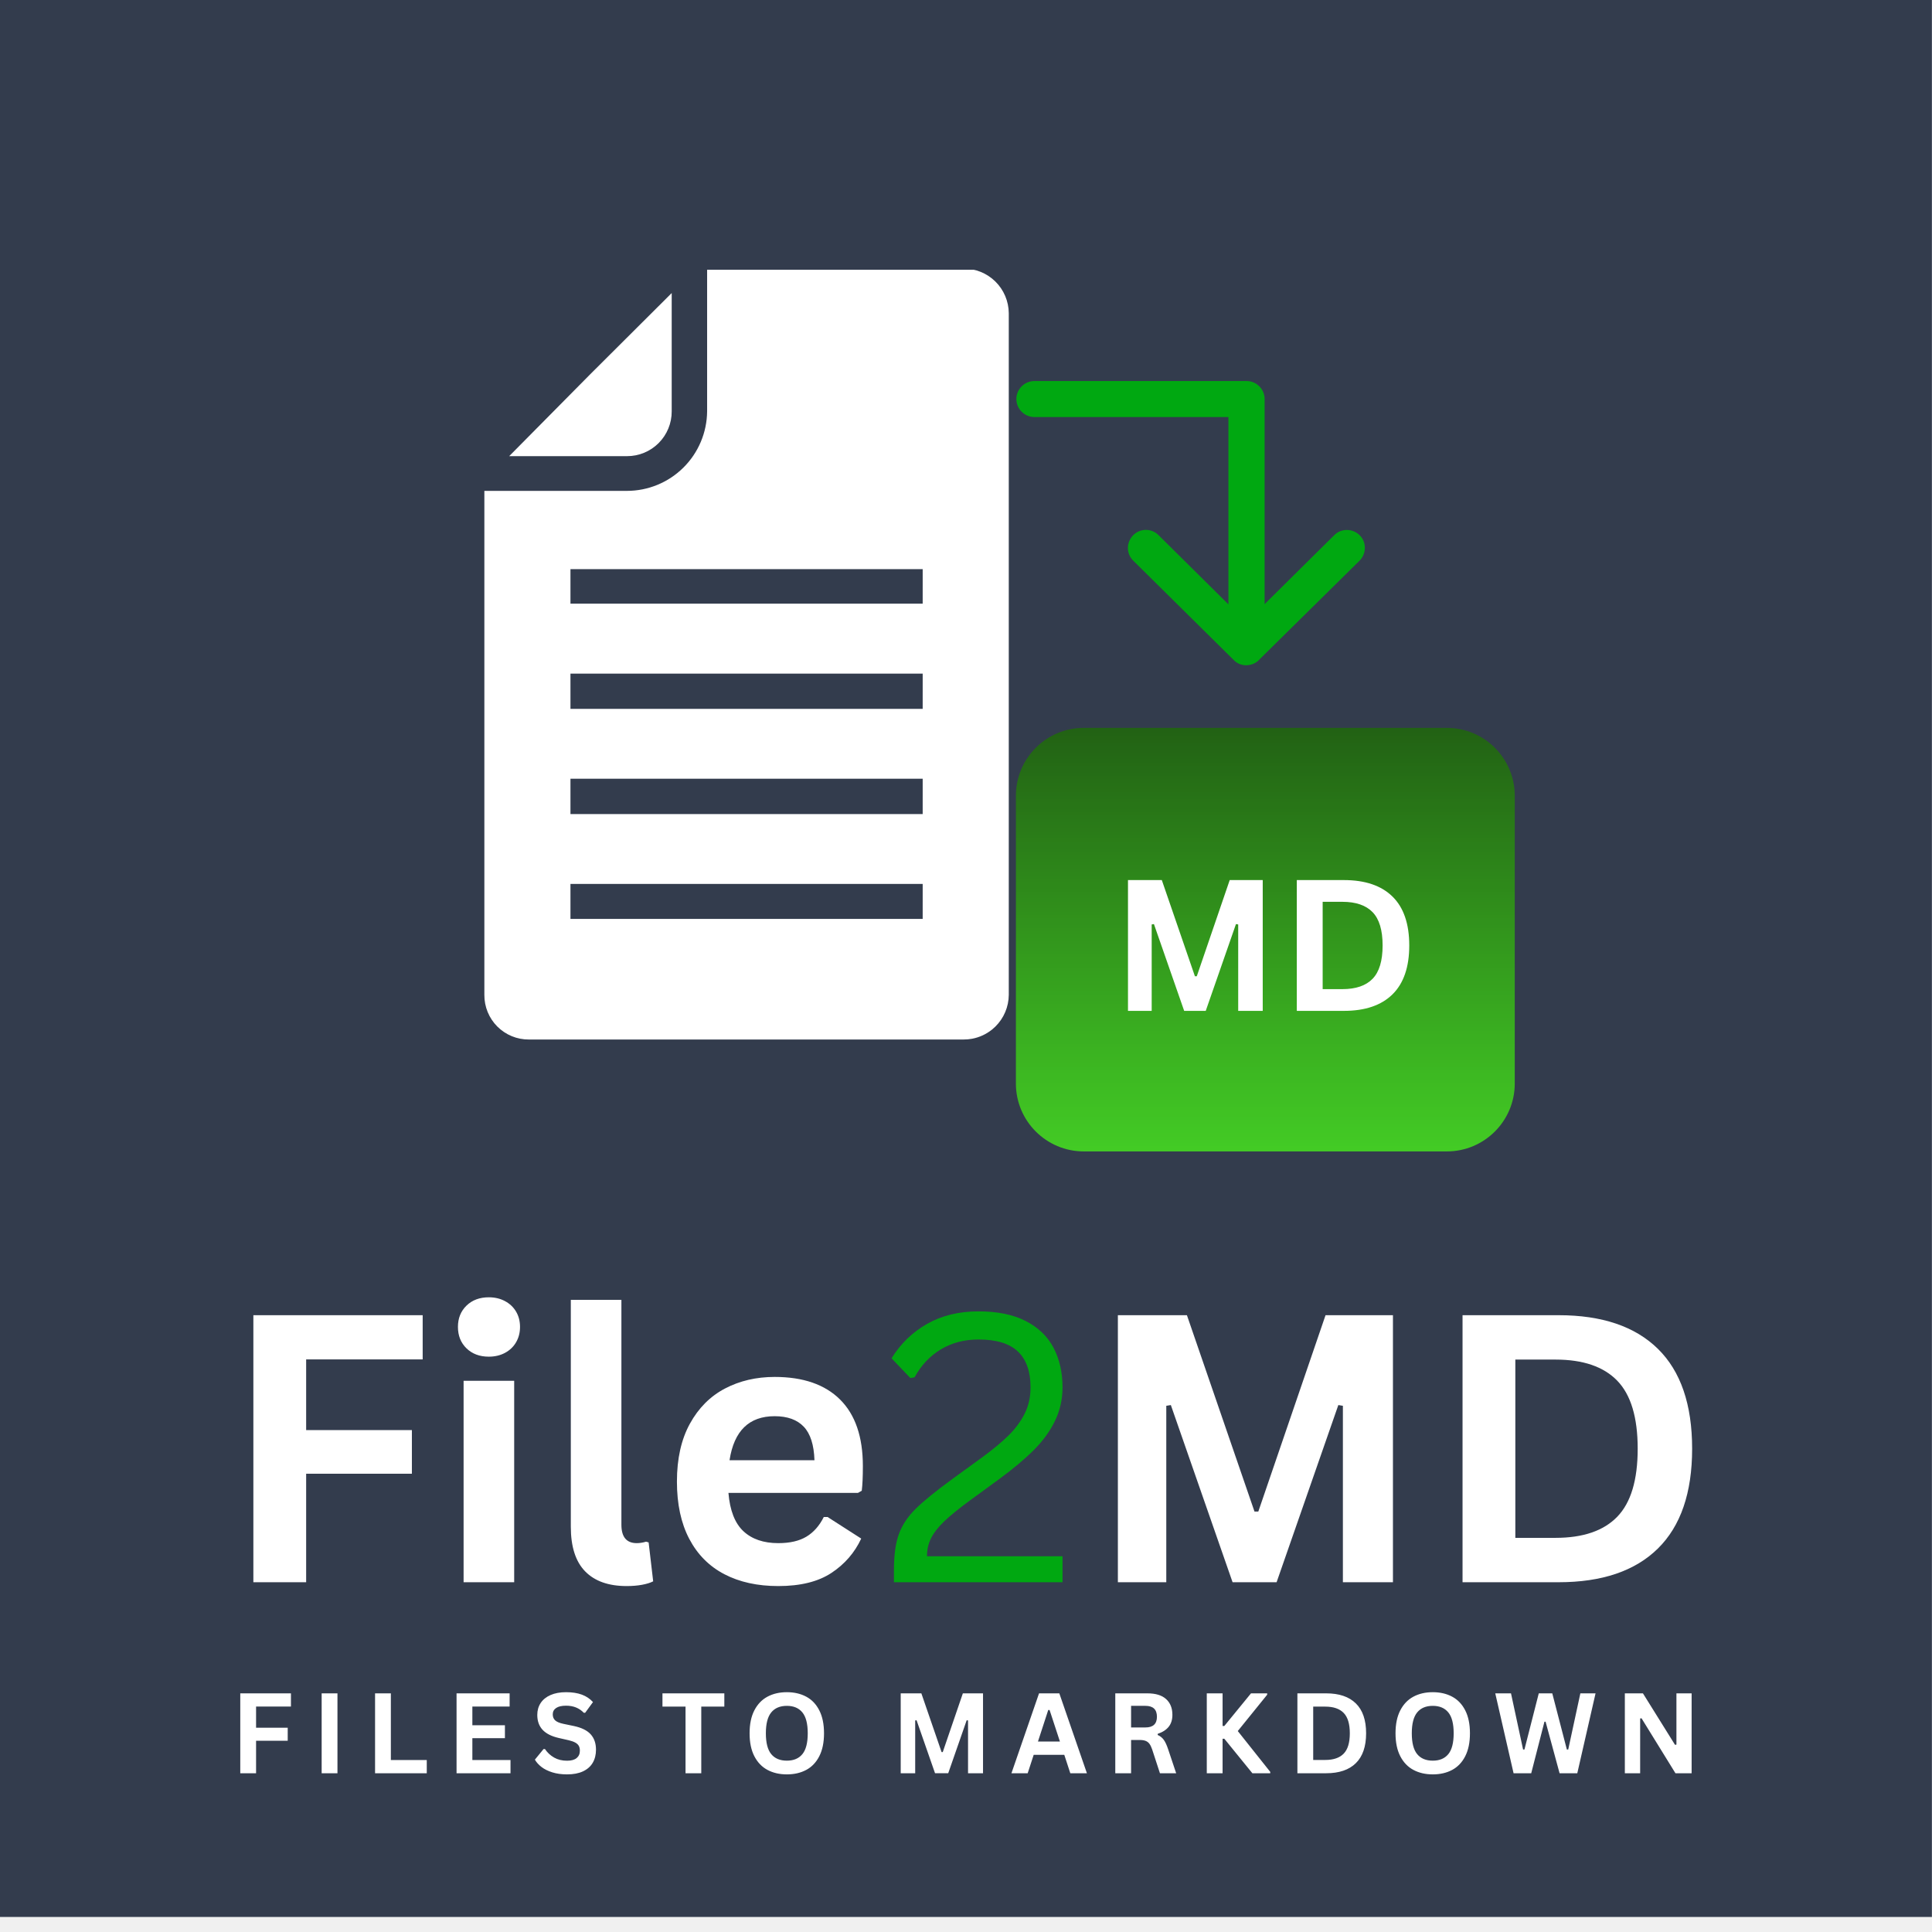
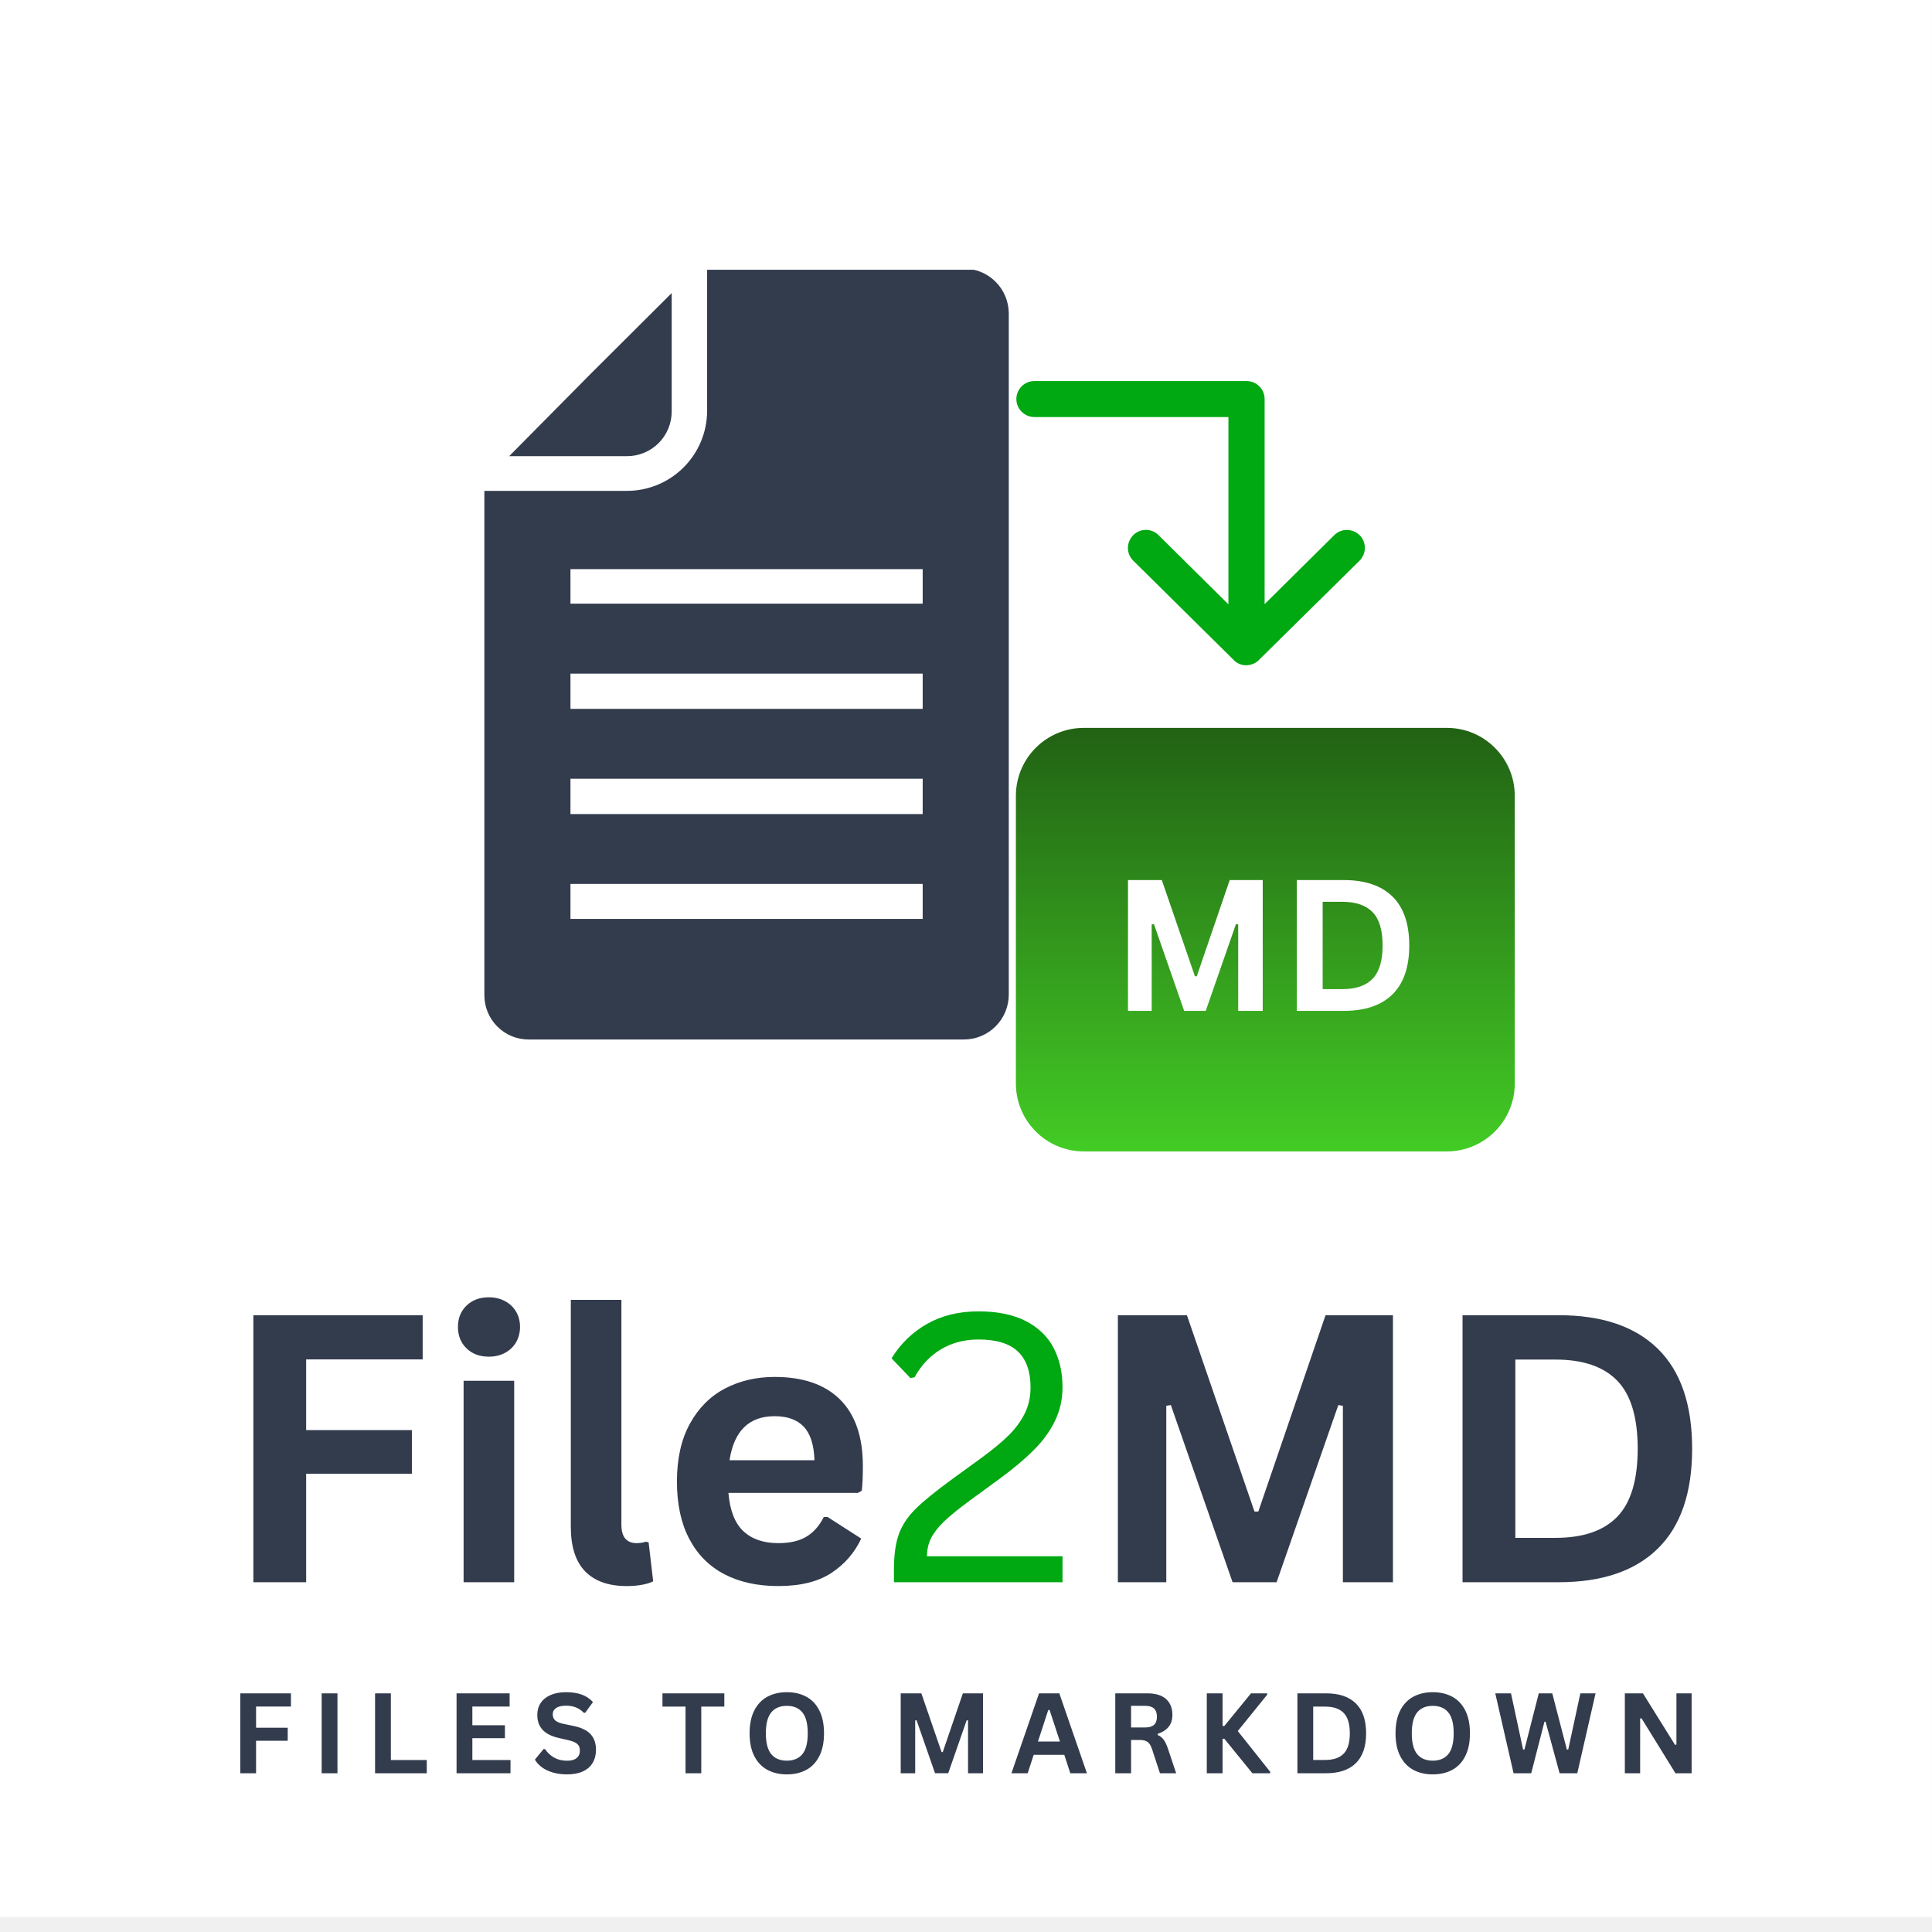
<svg xmlns="http://www.w3.org/2000/svg" width="2048" height="2048" viewBox="0 0 1536 1536">
  <defs>
    <clipPath id="a">
      <path d="M0 0h1536v1524.02H0Zm0 0" />
    </clipPath>
    <clipPath id="c">
      <path d="M0 0h1536v1524.02H0Zm0 0" />
    </clipPath>
    <clipPath id="b">
      <path d="M0 0h1536v1525H0z" />
    </clipPath>
    <clipPath id="d">
      <path d="M808 302.95h278V528.7H808Zm0 0" />
    </clipPath>
    <clipPath id="e">
      <path d="M385 214.465h418V827H385Zm0 0" />
    </clipPath>
    <clipPath id="f">
      <path d="M807.664 578.688h397.227V915.41H807.664Zm0 0" />
    </clipPath>
    <clipPath id="g">
      <path d="M861.664 578.688h288.621c29.82 0 54 24.175 54 54V861.41c0 29.82-24.18 54-54 54h-288.62c-29.825 0-54-24.18-54-54V632.688c0-29.825 24.175-54 54-54m0 0" />
    </clipPath>
    <clipPath id="i">
      <path d="M.664.688h396.613V337.41H.664Zm0 0" />
    </clipPath>
    <clipPath id="j">
      <path d="M54.664.688h288.621c29.82 0 54 24.175 54 54V283.41c0 29.82-24.18 54-54 54H54.665c-29.825 0-54-24.18-54-54V54.687c0-29.824 24.175-54 54-54m0 0" />
    </clipPath>
    <clipPath id="h">
      <path d="M0 0h398v338H0z" />
    </clipPath>
    <linearGradient id="k" x1="150.77" x2="150.77" y1="0" y2="256" gradientTransform="translate(.656 .686)scale(1.31532)" gradientUnits="userSpaceOnUse">
      <stop offset="0" stop-color="#226214" />
      <stop offset=".008" stop-color="#226214" />
      <stop offset=".016" stop-color="#226314" />
      <stop offset=".023" stop-color="#236414" />
      <stop offset=".031" stop-color="#236514" />
      <stop offset=".039" stop-color="#236615" />
      <stop offset=".047" stop-color="#236715" />
      <stop offset=".055" stop-color="#246715" />
      <stop offset=".063" stop-color="#246815" />
      <stop offset=".07" stop-color="#246915" />
      <stop offset=".078" stop-color="#246a15" />
      <stop offset=".086" stop-color="#256b15" />
      <stop offset=".094" stop-color="#256c16" />
      <stop offset=".102" stop-color="#256c16" />
      <stop offset=".109" stop-color="#256d16" />
      <stop offset=".117" stop-color="#266e16" />
      <stop offset=".125" stop-color="#266f16" />
      <stop offset=".133" stop-color="#267016" />
      <stop offset=".141" stop-color="#277016" />
      <stop offset=".148" stop-color="#277116" />
      <stop offset=".156" stop-color="#277217" />
      <stop offset=".164" stop-color="#277317" />
      <stop offset=".172" stop-color="#287417" />
      <stop offset=".18" stop-color="#287517" />
      <stop offset=".188" stop-color="#287517" />
      <stop offset=".195" stop-color="#287617" />
      <stop offset=".203" stop-color="#297717" />
      <stop offset=".211" stop-color="#297818" />
      <stop offset=".219" stop-color="#297918" />
      <stop offset=".227" stop-color="#297a18" />
      <stop offset=".234" stop-color="#2a7a18" />
      <stop offset=".242" stop-color="#2a7b18" />
      <stop offset=".25" stop-color="#2a7c18" />
      <stop offset=".258" stop-color="#2a7d18" />
      <stop offset=".266" stop-color="#2b7e18" />
      <stop offset=".273" stop-color="#2b7f19" />
      <stop offset=".281" stop-color="#2b7f19" />
      <stop offset=".289" stop-color="#2b8019" />
      <stop offset=".297" stop-color="#2c8119" />
      <stop offset=".305" stop-color="#2c8219" />
      <stop offset=".313" stop-color="#2c8319" />
      <stop offset=".32" stop-color="#2c8419" />
      <stop offset=".328" stop-color="#2d841a" />
      <stop offset=".336" stop-color="#2d851a" />
      <stop offset=".344" stop-color="#2d861a" />
      <stop offset=".352" stop-color="#2d871a" />
      <stop offset=".359" stop-color="#2e881a" />
      <stop offset=".367" stop-color="#2e891a" />
      <stop offset=".375" stop-color="#2e891a" />
      <stop offset=".383" stop-color="#2e8a1a" />
      <stop offset=".391" stop-color="#2f8b1b" />
      <stop offset=".398" stop-color="#2f8c1b" />
      <stop offset=".406" stop-color="#2f8d1b" />
      <stop offset=".414" stop-color="#308d1b" />
      <stop offset=".422" stop-color="#308e1b" />
      <stop offset=".43" stop-color="#308f1b" />
      <stop offset=".438" stop-color="#30901b" />
      <stop offset=".445" stop-color="#31911b" />
      <stop offset=".453" stop-color="#31921c" />
      <stop offset=".461" stop-color="#31921c" />
      <stop offset=".469" stop-color="#31931c" />
      <stop offset=".477" stop-color="#32941c" />
      <stop offset=".484" stop-color="#32951c" />
      <stop offset=".492" stop-color="#32961c" />
      <stop offset=".5" stop-color="#32971c" />
      <stop offset=".508" stop-color="#33971d" />
      <stop offset=".516" stop-color="#33981d" />
      <stop offset=".523" stop-color="#33991d" />
      <stop offset=".531" stop-color="#339a1d" />
      <stop offset=".539" stop-color="#349b1d" />
      <stop offset=".547" stop-color="#349c1d" />
      <stop offset=".555" stop-color="#349c1d" />
      <stop offset=".563" stop-color="#349d1d" />
      <stop offset=".57" stop-color="#359e1e" />
      <stop offset=".578" stop-color="#359f1e" />
      <stop offset=".586" stop-color="#35a01e" />
      <stop offset=".594" stop-color="#35a11e" />
      <stop offset=".602" stop-color="#36a11e" />
      <stop offset=".609" stop-color="#36a21e" />
      <stop offset=".617" stop-color="#36a31e" />
      <stop offset=".625" stop-color="#36a41f" />
      <stop offset=".633" stop-color="#37a51f" />
      <stop offset=".641" stop-color="#37a51f" />
      <stop offset=".648" stop-color="#37a61f" />
      <stop offset=".656" stop-color="#38a71f" />
      <stop offset=".664" stop-color="#38a81f" />
      <stop offset=".672" stop-color="#38a91f" />
      <stop offset=".68" stop-color="#38aa1f" />
      <stop offset=".688" stop-color="#39aa20" />
      <stop offset=".695" stop-color="#39ab20" />
      <stop offset=".703" stop-color="#39ac20" />
      <stop offset=".711" stop-color="#39ad20" />
      <stop offset=".719" stop-color="#3aae20" />
      <stop offset=".727" stop-color="#3aaf20" />
      <stop offset=".734" stop-color="#3aaf20" />
      <stop offset=".742" stop-color="#3ab021" />
      <stop offset=".75" stop-color="#3bb121" />
      <stop offset=".758" stop-color="#3bb221" />
      <stop offset=".766" stop-color="#3bb321" />
      <stop offset=".773" stop-color="#3bb421" />
      <stop offset=".781" stop-color="#3cb421" />
      <stop offset=".789" stop-color="#3cb521" />
      <stop offset=".797" stop-color="#3cb621" />
      <stop offset=".805" stop-color="#3cb722" />
      <stop offset=".813" stop-color="#3db822" />
      <stop offset=".82" stop-color="#3db922" />
      <stop offset=".828" stop-color="#3db922" />
      <stop offset=".836" stop-color="#3dba22" />
      <stop offset=".844" stop-color="#3ebb22" />
      <stop offset=".852" stop-color="#3ebc22" />
      <stop offset=".859" stop-color="#3ebd23" />
      <stop offset=".867" stop-color="#3ebe23" />
      <stop offset=".875" stop-color="#3fbe23" />
      <stop offset=".883" stop-color="#3fbf23" />
      <stop offset=".891" stop-color="#3fc023" />
      <stop offset=".898" stop-color="#40c123" />
      <stop offset=".906" stop-color="#40c223" />
      <stop offset=".914" stop-color="#40c223" />
      <stop offset=".922" stop-color="#40c324" />
      <stop offset=".93" stop-color="#41c424" />
      <stop offset=".938" stop-color="#41c524" />
      <stop offset=".945" stop-color="#41c624" />
      <stop offset=".953" stop-color="#41c724" />
      <stop offset=".961" stop-color="#42c724" />
      <stop offset=".969" stop-color="#42c824" />
      <stop offset=".977" stop-color="#42c925" />
      <stop offset=".984" stop-color="#42ca25" />
      <stop offset=".992" stop-color="#43cb25" />
      <stop offset="1" stop-color="#43cc25" />
    </linearGradient>
  </defs>
  <g clip-path="url(#a)">
    <g clip-path="url(#b)">
      <g clip-path="url(#c)">
-         <path fill="#333c4d" d="M0 0h1535.926v1524.02H0Zm0 0" />
+         <path fill="#fff" d="M0 0h1535.926v1524.02H0Zm0 0" />
      </g>
    </g>
  </g>
  <g clip-path="url(#d)">
-     <path fill="#00a811" d="M990.93 528.922c.539 0 1.074-.18 1.61-.18.358 0 .714 0 1.073-.18 3.04-.535 5.899-2.144 7.864-4.468l79.378-78.301c5.543-5.543 5.72-14.66.18-20.203-5.543-5.543-14.66-5.723-20.203-.18l-55.422 54.883V317.25c0-7.863-6.433-14.3-14.3-14.3H822.343c-7.864 0-14.301 6.437-14.301 14.3 0 7.867 6.437 14.305 14.3 14.305H976.63v148.918l-55.602-55.063c-5.539-5.543-14.656-5.543-20.199.18-2.683 2.86-4.113 6.433-4.113 10.012 0 3.753 1.43 7.328 4.293 10.191l79.91 79.016c2.684 2.863 6.437 4.113 10.012 4.113m0 0" />
+     <path fill="#00a811" d="M990.93 528.922c.539 0 1.074-.18 1.61-.18.358 0 .714 0 1.073-.18 3.04-.535 5.899-2.144 7.864-4.468l79.378-78.301c5.543-5.543 5.72-14.66.18-20.203-5.543-5.543-14.66-5.723-20.203-.18l-55.422 54.883V317.25c0-7.863-6.433-14.3-14.3-14.3H822.343c-7.864 0-14.301 6.437-14.301 14.3 0 7.867 6.437 14.305 14.3 14.305H976.63v148.918l-55.602-55.063c-5.539-5.543-14.656-5.543-20.199.18-2.683 2.86-4.113 6.433-4.113 10.012 0 3.753 1.43 7.328 4.293 10.187l79.91 79.02c2.684 2.863 6.437 4.113 10.012 4.113m0 0" />
  </g>
  <g clip-path="url(#e)">
-     <path fill="#fff" d="M765.95 213.54H562.18v113.523a65 65 0 0 1-.36 6.207 64 64 0 0 1-.965 6.144 66 66 0 0 1-1.554 6.024 65 65 0 0 1-2.137 5.84 65 65 0 0 1-2.695 5.605 65 65 0 0 1-3.227 5.316 64 64 0 0 1-3.73 4.977 65 65 0 0 1-4.2 4.59 63 63 0 0 1-4.625 4.156 64 64 0 0 1-5.003 3.691 65 65 0 0 1-5.344 3.184 65 65 0 0 1-5.63 2.648 63.88 63.88 0 0 1-11.89 3.594 64 64 0 0 1-6.152.91 64 64 0 0 1-6.211.313H385.086v400.742q-.01 1.74.148 3.48.159 1.735.493 3.446.328 1.715.828 3.383.498 1.674 1.16 3.285a35 35 0 0 0 1.48 3.156 34 34 0 0 0 1.782 2.988 36 36 0 0 0 2.07 2.805 37 37 0 0 0 2.336 2.582 35.6 35.6 0 0 0 5.383 4.41 35 35 0 0 0 6.14 3.266q1.61.667 3.285 1.164 1.67.499 3.38.832 1.712.332 3.449.496 1.734.159 3.48.148h345.45a35.937 35.937 0 0 0 6.98-.625 35.72 35.72 0 0 0 15.77-7.293 36 36 0 0 0 2.62-2.332 37 37 0 0 0 2.375-2.582 35.378 35.378 0 0 0 3.945-5.793 35 35 0 0 0 1.528-3.16 35 35 0 0 0 1.21-3.293 35.2 35.2 0 0 0 1.427-6.86q.186-1.745.203-3.503V248.949a36 36 0 0 0-.203-3.5 36 36 0 0 0-.551-3.465 35 35 0 0 0-.883-3.39 35 35 0 0 0-1.21-3.293 36 36 0 0 0-1.528-3.156 36 36 0 0 0-3.946-5.79 36.158 36.158 0 0 0-5-4.906 35 35 0 0 0-2.835-2.062 34 34 0 0 0-3.024-1.778 35 35 0 0 0-3.183-1.472 37 37 0 0 0-3.313-1.153 36.027 36.027 0 0 0-6.879-1.305 35 35 0 0 0-3.504-.14m-32.388 517.01H453.536v-27.784h280.028Zm0-83.359H453.536v-28.093h280.028Zm0-83.636H453.536V535.55h280.028Zm0-83.637H453.536v-27.445h280.028Zm0 0" />
+     <path fill="#333c4d" d="M765.95 213.54H562.18v113.523a65 65 0 0 1-.36 6.207 64 64 0 0 1-.965 6.144 66 66 0 0 1-1.554 6.024 65 65 0 0 1-2.137 5.84 65 65 0 0 1-2.695 5.605 65 65 0 0 1-3.227 5.316 64 64 0 0 1-3.73 4.977 65 65 0 0 1-4.2 4.59 63 63 0 0 1-4.625 4.156 64 64 0 0 1-5.003 3.691 65 65 0 0 1-5.344 3.184 65 65 0 0 1-5.63 2.648 63.88 63.88 0 0 1-11.89 3.594 64 64 0 0 1-6.152.91 64 64 0 0 1-6.211.313H385.086v400.742q-.01 1.74.148 3.48.159 1.735.493 3.446.328 1.715.828 3.383.498 1.674 1.16 3.285a35 35 0 0 0 1.48 3.156 34 34 0 0 0 1.782 2.988 36 36 0 0 0 2.07 2.805 37 37 0 0 0 2.336 2.582 35.6 35.6 0 0 0 5.383 4.41 35 35 0 0 0 6.14 3.266q1.61.667 3.285 1.164 1.67.499 3.38.832 1.712.332 3.449.496 1.734.159 3.48.148h345.45a35.937 35.937 0 0 0 6.98-.625 35.72 35.72 0 0 0 15.77-7.293 36 36 0 0 0 2.62-2.332 37 37 0 0 0 2.375-2.582 35.378 35.378 0 0 0 3.945-5.793 35 35 0 0 0 1.528-3.16 35 35 0 0 0 1.21-3.293 35.2 35.2 0 0 0 1.427-6.86q.186-1.745.203-3.503V248.949a36 36 0 0 0-.203-3.5 36 36 0 0 0-.551-3.465 35 35 0 0 0-.883-3.39 35 35 0 0 0-1.21-3.293 36 36 0 0 0-1.528-3.156 36 36 0 0 0-3.946-5.79 36.158 36.158 0 0 0-5-4.906 35 35 0 0 0-2.835-2.062 34 34 0 0 0-3.024-1.778 35 35 0 0 0-3.183-1.472 37 37 0 0 0-3.313-1.153 36.027 36.027 0 0 0-6.879-1.305 35 35 0 0 0-3.504-.14m-32.388 517.01H453.536v-27.784h280.028Zm0-83.359H453.536v-28.093h280.028Zm0-83.636H453.536V535.55h280.028Zm0-83.637H453.536v-27.445h280.028Zm0 0" />
  </g>
-   <path fill="#fff" d="M534.023 327.063v-94.075l-64.836 64.621-64.37 65.051h93.64a35.514 35.514 0 0 0 6.95-.672 35 35 0 0 0 6.683-2.015 35 35 0 0 0 3.16-1.493 35 35 0 0 0 2.996-1.793 35.8 35.8 0 0 0 5.399-4.43 35.446 35.446 0 0 0 7.703-11.562 35 35 0 0 0 2.011-6.683 34 34 0 0 0 .504-3.461q.165-1.741.16-3.488m0 0" />
+   <path fill="#333c4d" d="M534.023 327.063v-94.075l-64.836 64.621-64.37 65.051h93.64a35.514 35.514 0 0 0 6.95-.672 35 35 0 0 0 6.683-2.015 35 35 0 0 0 3.16-1.493 35 35 0 0 0 2.996-1.793 35.8 35.8 0 0 0 5.399-4.43 35.446 35.446 0 0 0 7.703-11.562 35 35 0 0 0 2.011-6.683 34 34 0 0 0 .504-3.461q.165-1.741.16-3.488m0 0" />
  <g clip-path="url(#f)">
    <g clip-path="url(#g)">
      <g clip-path="url(#h)" transform="translate(807 578)">
        <g clip-path="url(#i)">
          <g clip-path="url(#j)">
            <path fill="url(#k)" d="M.664.688V337.41h396.613V.688Zm0 0" />
          </g>
        </g>
      </g>
    </g>
  </g>
-   <path fill="#fff" d="M915.628 803.672h-18.844V699.688h26.891l26.313 76.453h1.5l26.171-76.453h26.25v103.984h-19.5V734.97l-1.78-.297-24.032 69h-17.14l-24.048-69-1.78.297ZM1068.404 699.688q25.325.002 38.656 13.094 13.343 13.078 13.344 38.89-.001 25.751-13.344 38.875-13.332 13.125-38.656 13.125h-37.407V699.688Zm-1.204 86.703q16.08.001 24.047-8.219c5.313-5.476 7.97-14.312 7.97-26.5q0-18.28-7.97-26.484-7.968-8.217-24.047-8.219h-15.64v69.422Zm0 0" />
-   <g fill="#fff">
-     <path d="M336.041 1045.626v35.14h-92.64v56.203h84.062v34.703h-84.062v86.25h-41.969v-212.296ZM388.606 1078.594q-10.893 0-17.719-6.61-6.813-6.608-6.812-17.062 0-10.312 6.812-16.921 6.826-6.61 17.719-6.61c4.844 0 9.148 1.024 12.922 3.063q5.67 3.046 8.78 8.343 3.125 5.299 3.126 12.125-.001 6.831-3.125 12.204-3.11 5.362-8.781 8.421c-3.774 2.032-8.078 3.047-12.922 3.047m-20.031 179.328v-160.171h40.218v160.171ZM498.238 1260.97q-21.628 0-33.032-11.688-11.39-11.686-11.39-35.5v-180.36h40.219v178.766q-.001 14.658 12.203 14.656 3.48.002 7.406-1.156l2.031.578 3.625 30.938c-2.23 1.156-5.183 2.07-8.86 2.75q-5.517 1.014-12.202 1.015M682.084 1186.907H579.131q1.732 20.923 11.89 30.437c6.782 6.336 16.032 9.5 27.75 9.5q13.794 0 22.36-5.156 8.56-5.155 13.797-15.61h3.047l26.719 17.141q-7.845 16.844-23.672 27.297-15.832 10.453-42.25 10.453-24.832.001-42.906-9.437-18.082-9.436-27.891-28.094-9.797-18.655-9.797-45.531 0-27.294 10.313-46.031c6.875-12.489 16.164-21.805 27.875-27.954 11.718-6.144 24.882-9.218 39.5-9.218 22.656 0 40.007 6.007 52.062 18.015q18.076 18.002 18.078 52.844-.001 12.644-.875 19.61Zm-34.562-25.985c-.387-12.195-3.219-21.078-8.5-26.64-5.274-5.57-12.992-8.36-23.156-8.36q-30.505.001-35.86 35Zm0 0" />
+   <path fill="#fff" d="M915.628 803.672h-18.844V699.688h26.891l26.313 76.453h1.5l26.171-76.453h26.25v103.984h-19.5V734.97l-1.78-.297-24.032 69h-17.14l-24.048-69-1.78.297ZM1068.404 699.688q25.325.002 38.656 13.094 13.343 13.078 13.344 38.89-.001 25.751-13.344 38.875-13.332 13.125-38.656 13.125h-37.407V699.688Zm-1.204 86.703q16.08.001 24.047-8.219 7.97-8.216 7.97-26.5 0-18.28-7.97-26.484-7.968-8.217-24.047-8.219h-15.64v69.422Zm0 0" />
+   <g fill="#333c4d">
+     <path d="M336.041 1045.625v35.141h-92.64v56.203h84.062v34.703h-84.062v86.25h-41.969v-212.297ZM388.606 1078.594q-10.893 0-17.719-6.61-6.813-6.608-6.812-17.062 0-10.312 6.812-16.922 6.826-6.609 17.719-6.609c4.844 0 9.148 1.023 12.922 3.063q5.67 3.046 8.78 8.343 3.125 5.298 3.126 12.125-.001 6.831-3.125 12.203-3.11 5.363-8.781 8.422c-3.774 2.032-8.078 3.047-12.922 3.047m-20.031 179.328V1097.75h40.218v160.172ZM498.238 1260.97q-21.628 0-33.032-11.688-11.39-11.686-11.39-35.5v-180.36h40.219v178.766q-.001 14.658 12.203 14.656 3.48.002 7.406-1.156l2.031.578 3.625 30.938c-2.23 1.156-5.183 2.07-8.86 2.75q-5.517 1.014-12.202 1.015M682.084 1186.907H579.131q1.732 20.922 11.89 30.437 10.173 9.502 27.75 9.5 13.794 0 22.36-5.156 8.56-5.156 13.797-15.61h3.047l26.719 17.141q-7.845 16.844-23.672 27.297-15.832 10.453-42.25 10.453-24.832.001-42.906-9.437-18.082-9.437-27.891-28.094-9.797-18.656-9.797-45.531 0-27.294 10.313-46.032c6.875-12.488 16.164-21.804 27.875-27.953 11.718-6.144 24.882-9.218 39.5-9.218 22.656 0 40.007 6.007 52.062 18.015q18.076 18.002 18.078 52.844-.001 12.644-.875 19.61Zm-34.562-25.985c-.387-12.195-3.219-21.078-8.5-26.64-5.274-5.57-12.992-8.36-23.156-8.36q-30.505.001-35.86 35Zm0 0" />
  </g>
-   <path fill="#00a811" d="M710.705 1248.188q0-17.561 3.844-28.312 3.844-10.749 13.14-20.032 9.294-9.294 29.626-24.11l23.375-16.983q12.92-9.452 21.047-17.438 8.136-7.98 12.86-17.344 4.717-9.373 4.718-20.984-.001-18.874-10.016-28.453-10.02-9.593-31.36-9.594-16.844.002-29.921 7.844-13.067 7.845-20.906 22.219l-3.344.578-14.953-15.688c7.164-11.613 16.578-20.734 28.234-27.36 11.664-6.632 25.297-9.952 40.89-9.952q22.642.002 37.595 7.703 14.965 7.689 22.078 21.265 7.125 13.58 7.125 31.438 0 14.238-5.953 26.578-5.956 12.347-16.844 23.234-10.893 10.892-27.313 22.938l-23.656 17.281q-13.219 9.72-20.344 16.547c-4.742 4.555-8.199 8.984-10.375 13.297-2.18 4.305-3.265 9.117-3.265 14.437h107.75v20.625H710.705Zm0 0" />
-   <g fill="#fff">
-     <path d="M927.233 1257.922h-38.485v-212.296h54.891l53.719 156.093h3.047l53.437-156.093h53.594v212.296h-39.797v-140.265l-3.625-.594-49.078 140.86h-35l-49.078-140.86-3.625.594ZM1239.141 1045.626c34.47 0 60.774 8.906 78.922 26.718 18.157 17.813 27.235 44.29 27.235 79.422q0 52.582-27.235 79.375-27.22 26.782-78.922 26.781h-76.375v-212.296Zm-2.468 177.015q32.812.002 49.078-16.765 16.266-16.78 16.265-54.11c0-24.875-5.421-42.898-16.265-54.078q-16.266-16.78-49.078-16.781h-31.938v141.734Zm0 0" />
+   <path fill="#00a811" d="M710.705 1248.188q0-17.56 3.844-28.313 3.844-10.748 13.14-20.03 9.294-9.296 29.626-24.11l23.375-16.985q12.92-9.45 21.047-17.437 8.136-7.98 12.86-17.344 4.717-9.373 4.718-20.984-.001-18.874-10.016-28.453-10.02-9.593-31.36-9.594-16.844.002-29.921 7.844-13.067 7.845-20.906 22.218l-3.344.579-14.953-15.688c7.164-11.613 16.578-20.734 28.234-27.36 11.664-6.632 25.297-9.952 40.89-9.952q22.642.002 37.595 7.703 14.965 7.688 22.078 21.265 7.125 13.58 7.125 31.438 0 14.238-5.953 26.578-5.956 12.346-16.844 23.234-10.893 10.892-27.313 22.938l-23.656 17.281q-13.219 9.72-20.344 16.547c-4.742 4.555-8.199 8.984-10.375 13.297-2.18 4.304-3.265 9.117-3.265 14.437h107.75v20.625H710.705Zm0 0" />
+   <g fill="#333c4d">
+     <path d="M927.233 1257.922h-38.485v-212.297h54.891l53.719 156.094h3.047l53.437-156.094h53.594v212.297h-39.797v-140.265l-3.625-.594-49.078 140.86h-35l-49.078-140.86-3.625.594ZM1239.141 1045.625c34.47 0 60.774 8.907 78.922 26.72q27.235 26.72 27.235 79.421 0 52.582-27.235 79.375-27.22 26.782-78.922 26.781h-76.375v-212.297Zm-2.468 177.016q32.812.002 49.078-16.766 16.266-16.78 16.265-54.109c0-24.875-5.421-42.898-16.265-54.078q-16.266-16.781-49.078-16.781h-31.938v141.734Zm0 0" />
  </g>
-   <path fill="#fff" d="M231.306 1346.267v10.5h-27.72v16.828h25.157v10.375h-25.156v25.813h-12.563v-63.516ZM268.29 1409.783h-12.562v-63.516h12.562ZM310.749 1346.267v53h28.547v10.516h-41.11v-63.516ZM375.54 1381.892v17.375h30.327v10.516h-42.89v-63.516h42.187v10.5H375.54v14.86h25.89v10.265ZM450.845 1410.69q-6.609-.002-11.766-1.626-5.145-1.623-8.578-4.266c-2.281-1.77-4.031-3.71-5.25-5.828l6.906-8.437h1.094q2.859 4.266 7.266 6.781c2.945 1.68 6.39 2.516 10.328 2.516q5.043.001 7.61-2.125 2.56-2.12 2.562-5.86c0-1.507-.278-2.77-.828-3.78q-.831-1.532-2.75-2.61-1.911-1.09-5.157-1.875l-8.171-1.86q-8.565-1.966-12.766-6.5-4.189-4.543-4.188-11.797 0-5.39 2.688-9.468 2.7-4.092 7.844-6.344 5.156-2.264 12.328-2.266c4.894 0 9.086.649 12.578 1.938q5.233 1.938 8.844 5.922l-6.22 8.515h-1.077q-2.706-2.812-6.172-4.218-3.47-1.42-7.953-1.422-5.174 0-7.875 1.828-2.689 1.83-2.688 5.031 0 3 1.89 4.781 1.889 1.784 6.548 2.782l8.344 1.734q9.248 1.97 13.421 6.64 4.173 4.66 4.172 12.172 0 5.956-2.562 10.375-2.567 4.408-7.735 6.844-5.175 2.42-12.687 2.422M575.863 1346.267v10.547h-18.328v52.969h-12.516v-52.969h-18.344v-10.547ZM625.573 1410.69q-8.737 0-15.406-3.563-6.658-3.562-10.438-10.875-3.783-7.324-3.781-18.235-.002-10.906 3.781-18.219c2.52-4.882 6-8.515 10.438-10.89q6.669-3.563 15.406-3.563 8.73.001 15.375 3.547 6.656 3.533 10.406 10.875 3.764 7.347 3.766 18.25c0 7.274-1.258 13.356-3.766 18.25q-3.75 7.348-10.406 10.89-6.645 3.533-15.375 3.532m0-10.907q8.076.002 12.344-5.188 4.265-5.186 4.265-16.578 0-11.373-4.265-16.594c-2.844-3.476-6.961-5.218-12.344-5.218q-8.128.002-12.406 5.218-4.283 5.22-4.282 16.594-.001 11.392 4.282 16.578 4.278 5.19 12.406 5.188M727.608 1409.783h-11.516v-63.516h16.422l16.078 46.703h.922l15.984-46.703h16.032v63.516h-11.907v-41.969l-1.078-.172-14.687 42.14h-10.469l-14.688-42.14-1.093.172ZM864.13 1409.783h-13.204l-4.781-14.64h-24.328l-4.782 14.64H804.13l21.938-63.516h16.125Zm-30.75-50.266-8.173 25.063h17.469l-8.219-25.063ZM886.687 1409.783v-63.516h25.516q9.857 0 14.875 4.547 5.016 4.535 5.016 12.516 0 5.782-2.938 9.484-2.925 3.69-8.75 5.64v.907q2.999 1.313 4.844 3.875 1.84 2.565 3.5 7.61l6.344 18.937h-12.907l-6.203-18.985q-.97-2.87-2.172-4.453a6.7 6.7 0 0 0-3.03-2.297q-1.845-.716-4.798-.718h-6.734v26.453Zm23.985-36.406c6.082 0 9.125-2.836 9.125-8.516q-.001-8.655-9.125-8.656H899.25v17.172ZM959.429 1409.783v-63.516h12.562v25.938h1.39l21.204-25.938h12.86v1.078l-23.376 28.891 25.813 32.453v1.094h-14.203l-22.297-27.422h-1.39v27.422ZM1054.334 1346.267c10.313 0 18.18 2.668 23.61 8q8.156 7.987 8.156 23.75 0 15.736-8.156 23.75c-5.43 5.344-13.297 8.016-23.61 8.016h-22.86v-63.516Zm-.734 52.953q9.809 0 14.672-5.015 4.875-5.015 4.875-16.188 0-11.156-4.875-16.172-4.864-5.028-14.672-5.03h-9.563v42.405ZM1139.107 1410.69q-8.737 0-15.407-3.563-6.656-3.562-10.437-10.875-3.783-7.324-3.781-18.235-.002-10.906 3.781-18.219c2.52-4.882 6-8.515 10.437-10.89q6.67-3.563 15.407-3.563 8.73.001 15.375 3.547 6.656 3.533 10.406 10.875 3.764 7.347 3.766 18.25c0 7.274-1.258 13.356-3.766 18.25q-3.75 7.348-10.406 10.89-6.645 3.533-15.375 3.532m0-10.907c5.383 0 9.5-1.727 12.343-5.188q4.266-5.186 4.266-16.578 0-11.373-4.266-16.594c-2.843-3.476-6.96-5.218-12.343-5.218q-8.128.002-12.407 5.218-4.281 5.22-4.28 16.594-.001 11.392 4.28 16.578 4.279 5.19 12.407 5.188M1217.37 1409.783h-14.031l-14.562-63.516h12.515l9.61 44.656h1.078l11.39-44.656h10.735l11.593 44.656h1.094l9.64-44.656h12.079l-14.516 63.516h-14.078l-11.125-40.969h-.906ZM1303.971 1409.783H1291.8v-63.516h14.39l25.5 40.922 1.126-.172v-40.75h12.078v63.516h-12.86l-26.984-43.703-1.078.172Zm0 0" />
+   <path fill="#333c4d" d="M231.306 1346.267v10.5h-27.72v16.828h25.157v10.375h-25.156v25.813h-12.563v-63.516ZM268.29 1409.783h-12.562v-63.516h12.562ZM310.749 1346.267v53h28.547v10.516h-41.11v-63.516ZM375.54 1381.892v17.375h30.327v10.516h-42.89v-63.516h42.187v10.5H375.54v14.86h25.89v10.265ZM450.845 1410.69q-6.609-.002-11.766-1.626-5.145-1.623-8.578-4.266c-2.281-1.77-4.031-3.71-5.25-5.828l6.906-8.437h1.094q2.859 4.266 7.266 6.781c2.945 1.68 6.39 2.516 10.328 2.516q5.043.001 7.61-2.125 2.56-2.12 2.562-5.86c0-1.507-.278-2.77-.828-3.78q-.831-1.532-2.75-2.61-1.911-1.09-5.157-1.875l-8.171-1.86q-8.565-1.966-12.766-6.5-4.189-4.543-4.188-11.797 0-5.39 2.688-9.468 2.7-4.092 7.844-6.344 5.156-2.264 12.328-2.266c4.894 0 9.086.649 12.578 1.938q5.233 1.938 8.844 5.922l-6.22 8.515h-1.077q-2.706-2.812-6.172-4.218-3.47-1.42-7.953-1.422-5.174 0-7.875 1.828-2.689 1.83-2.688 5.031 0 3 1.89 4.781 1.889 1.784 6.548 2.782l8.344 1.734q9.248 1.97 13.421 6.64 4.173 4.66 4.172 12.172 0 5.956-2.562 10.375-2.567 4.408-7.735 6.844-5.175 2.42-12.687 2.422M575.863 1346.267v10.547h-18.328v52.969h-12.516v-52.969h-18.344v-10.547ZM625.573 1410.69q-8.737 0-15.406-3.563-6.658-3.562-10.438-10.875-3.783-7.324-3.781-18.235-.002-10.906 3.781-18.219c2.52-4.882 6-8.515 10.438-10.89q6.669-3.563 15.406-3.563 8.73.001 15.375 3.547 6.656 3.533 10.406 10.875 3.764 7.347 3.766 18.25c0 7.274-1.258 13.356-3.766 18.25q-3.75 7.348-10.406 10.89-6.645 3.533-15.375 3.532m0-10.907q8.076.002 12.344-5.188 4.265-5.186 4.265-16.578 0-11.373-4.265-16.594c-2.844-3.476-6.961-5.218-12.344-5.218q-8.128.002-12.406 5.218-4.283 5.22-4.282 16.594-.001 11.392 4.282 16.578 4.278 5.19 12.406 5.188M727.608 1409.783h-11.516v-63.516h16.422l16.078 46.703h.922l15.984-46.703h16.032v63.516h-11.907v-41.969l-1.078-.172-14.687 42.14h-10.469l-14.688-42.14-1.093.172ZM864.13 1409.783h-13.204l-4.781-14.64h-24.328l-4.782 14.64H804.13l21.938-63.516h16.125Zm-30.75-50.266-8.173 25.063h17.469l-8.219-25.063ZM886.687 1409.783v-63.516h25.516q9.857 0 14.875 4.547 5.016 4.535 5.016 12.516 0 5.782-2.938 9.484-2.925 3.69-8.75 5.64v.907q2.999 1.313 4.844 3.875 1.84 2.565 3.5 7.61l6.344 18.937h-12.907l-6.203-18.985q-.97-2.87-2.172-4.453a6.7 6.7 0 0 0-3.03-2.297q-1.845-.716-4.798-.718h-6.734v26.453Zm23.985-36.406c6.082 0 9.125-2.836 9.125-8.516q-.001-8.655-9.125-8.656H899.25v17.172ZM959.429 1409.783v-63.516h12.562v25.938h1.39l21.204-25.938h12.86v1.078l-23.376 28.891 25.813 32.453v1.094h-14.203l-22.297-27.422h-1.39v27.422ZM1054.334 1346.267c10.313 0 18.18 2.668 23.61 8q8.156 7.987 8.156 23.75 0 15.736-8.156 23.75c-5.43 5.344-13.297 8.016-23.61 8.016h-22.86v-63.516Zm-.734 52.953q9.809 0 14.672-5.015 4.875-5.015 4.875-16.188 0-11.156-4.875-16.172-4.864-5.028-14.672-5.03h-9.563v42.405ZM1139.107 1410.69q-8.737 0-15.407-3.563-6.656-3.562-10.437-10.875-3.783-7.324-3.781-18.235-.002-10.906 3.781-18.219c2.52-4.882 6-8.515 10.437-10.89q6.67-3.563 15.407-3.563 8.73.001 15.375 3.547 6.656 3.533 10.406 10.875 3.764 7.347 3.766 18.25c0 7.274-1.258 13.356-3.766 18.25q-3.75 7.348-10.406 10.89-6.645 3.533-15.375 3.532m0-10.907c5.383 0 9.5-1.727 12.343-5.188q4.266-5.186 4.266-16.578 0-11.373-4.266-16.594c-2.843-3.476-6.96-5.218-12.343-5.218q-8.128.002-12.407 5.218-4.281 5.22-4.28 16.594-.001 11.392 4.28 16.578 4.279 5.19 12.407 5.188M1217.37 1409.783h-14.031l-14.562-63.516h12.515l9.61 44.656h1.078l11.39-44.656h10.735l11.593 44.656h1.094l9.64-44.656h12.079l-14.516 63.516h-14.078l-11.125-40.969h-.906ZM1303.971 1409.783H1291.8v-63.516h14.39l25.5 40.922 1.126-.172v-40.75h12.078v63.516h-12.86l-26.984-43.703-1.078.172Zm0 0" />
</svg>
